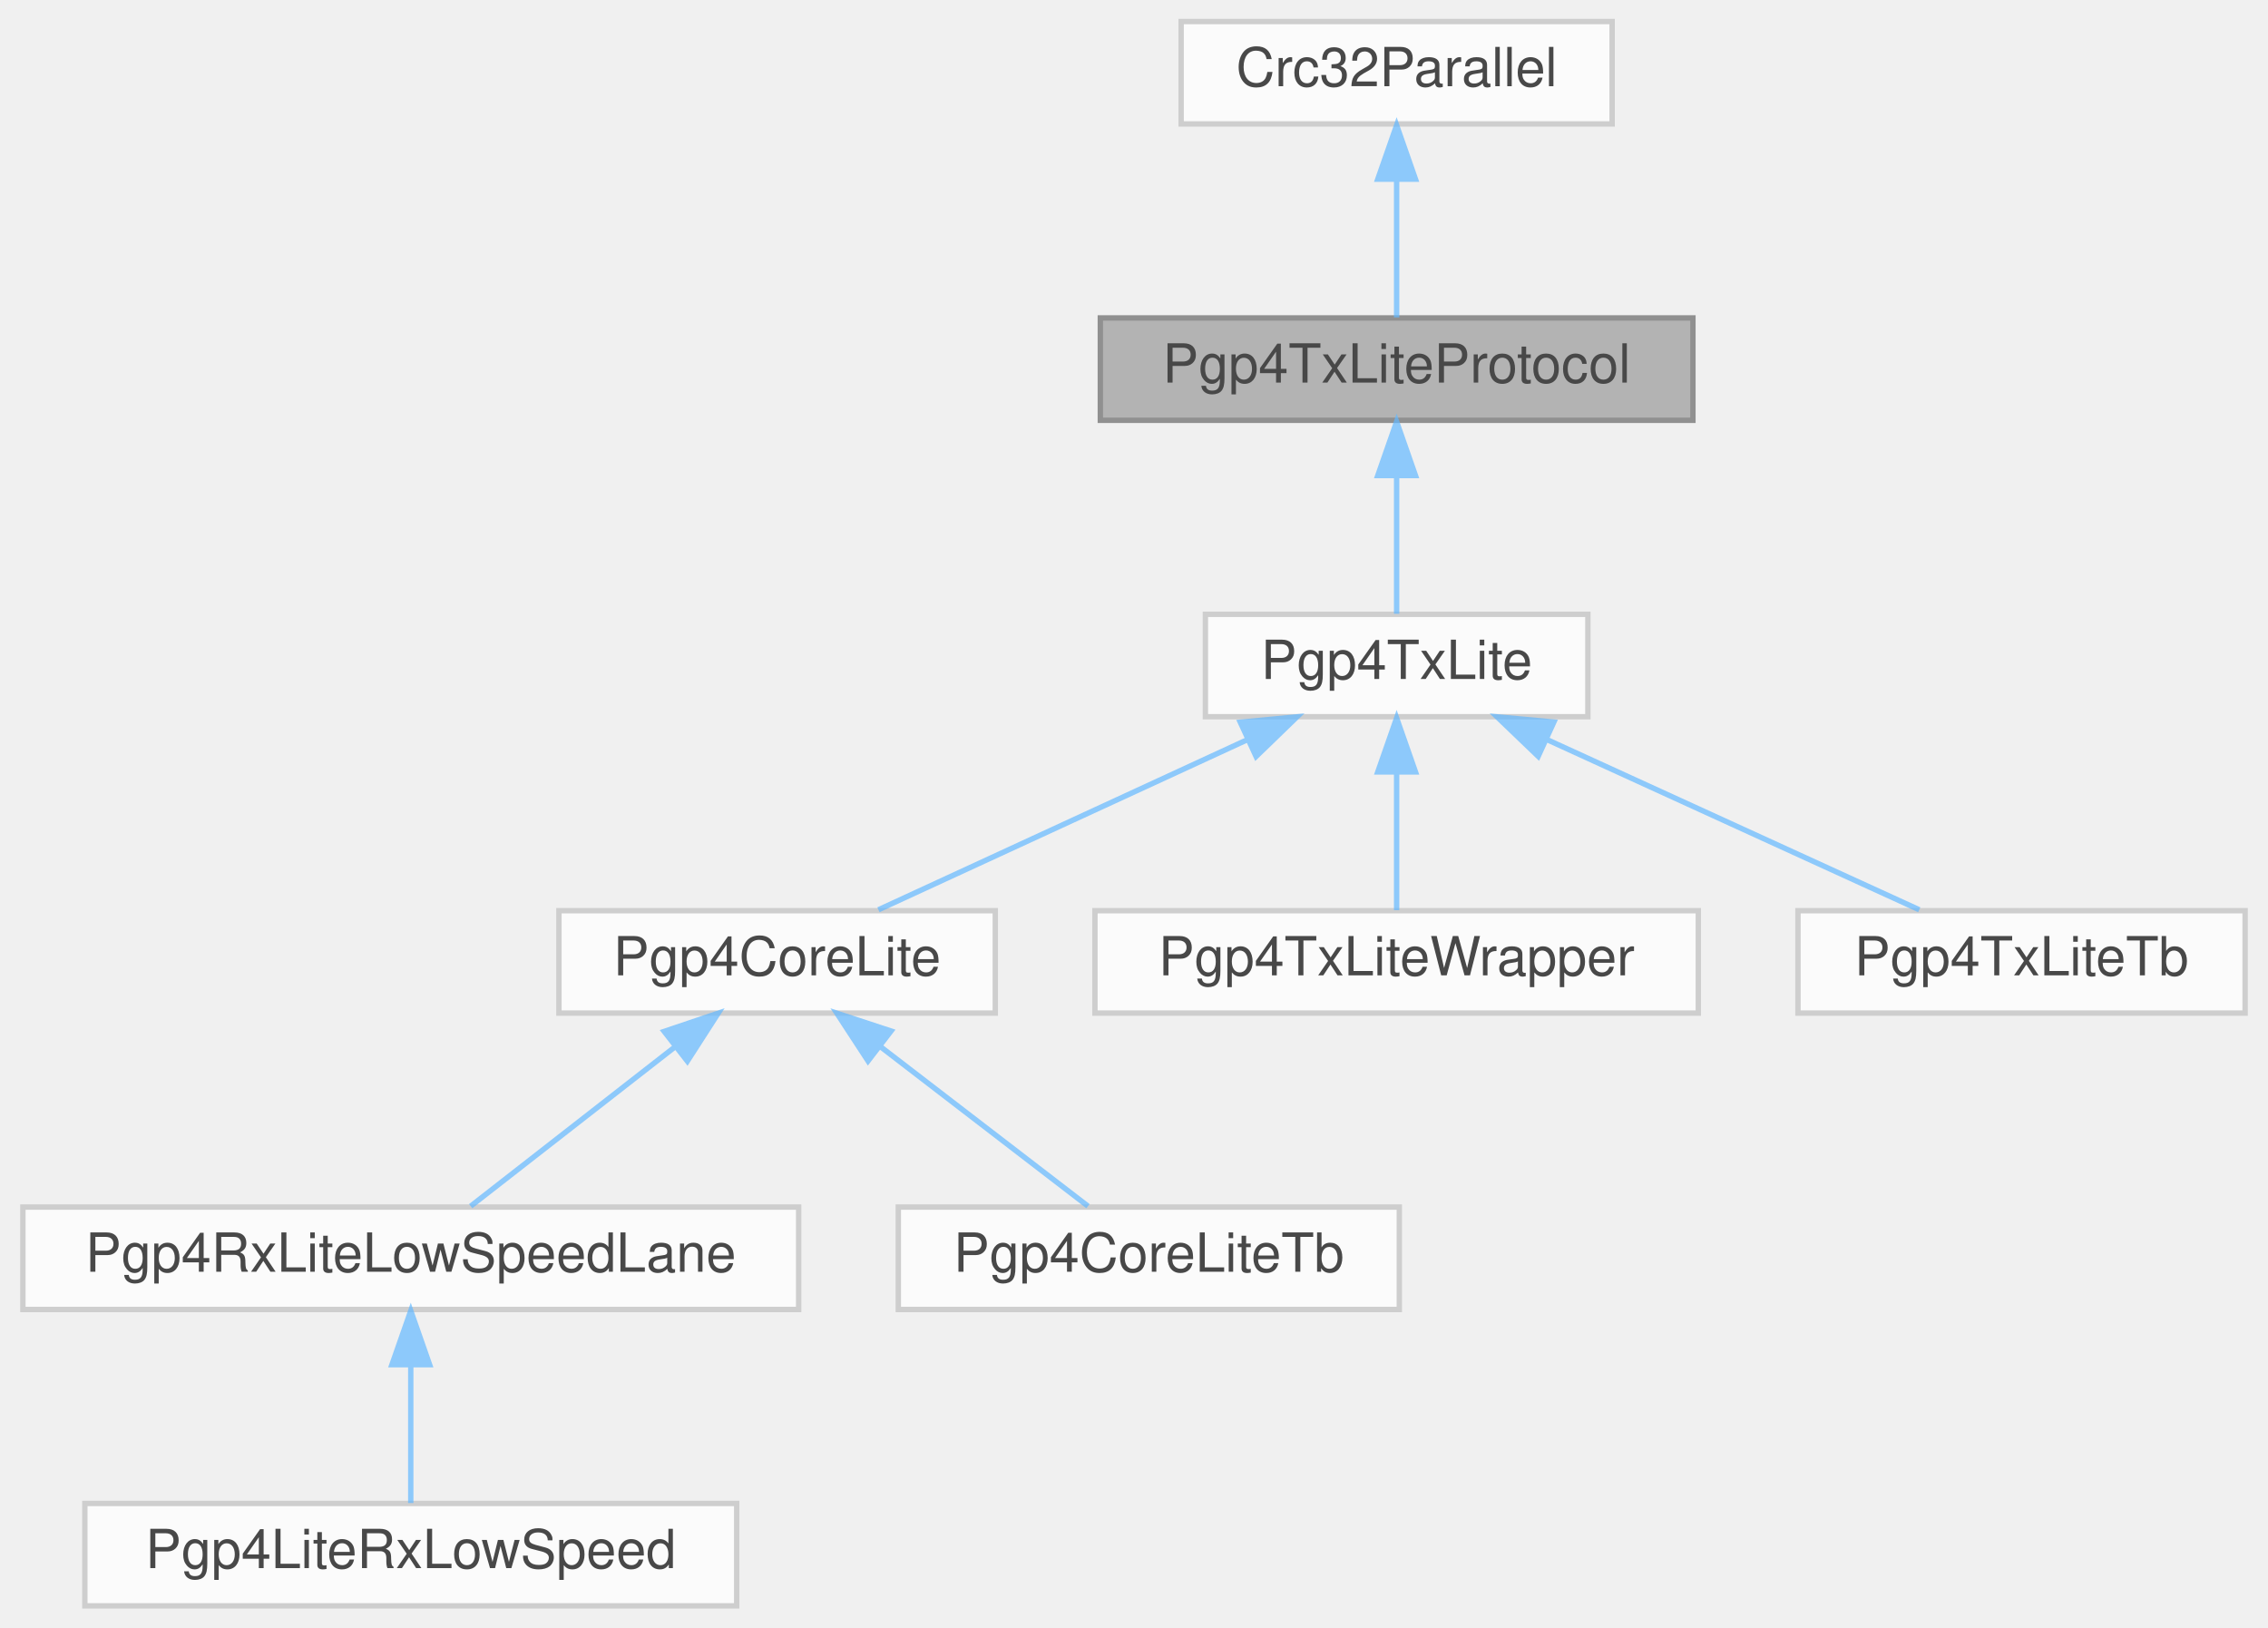
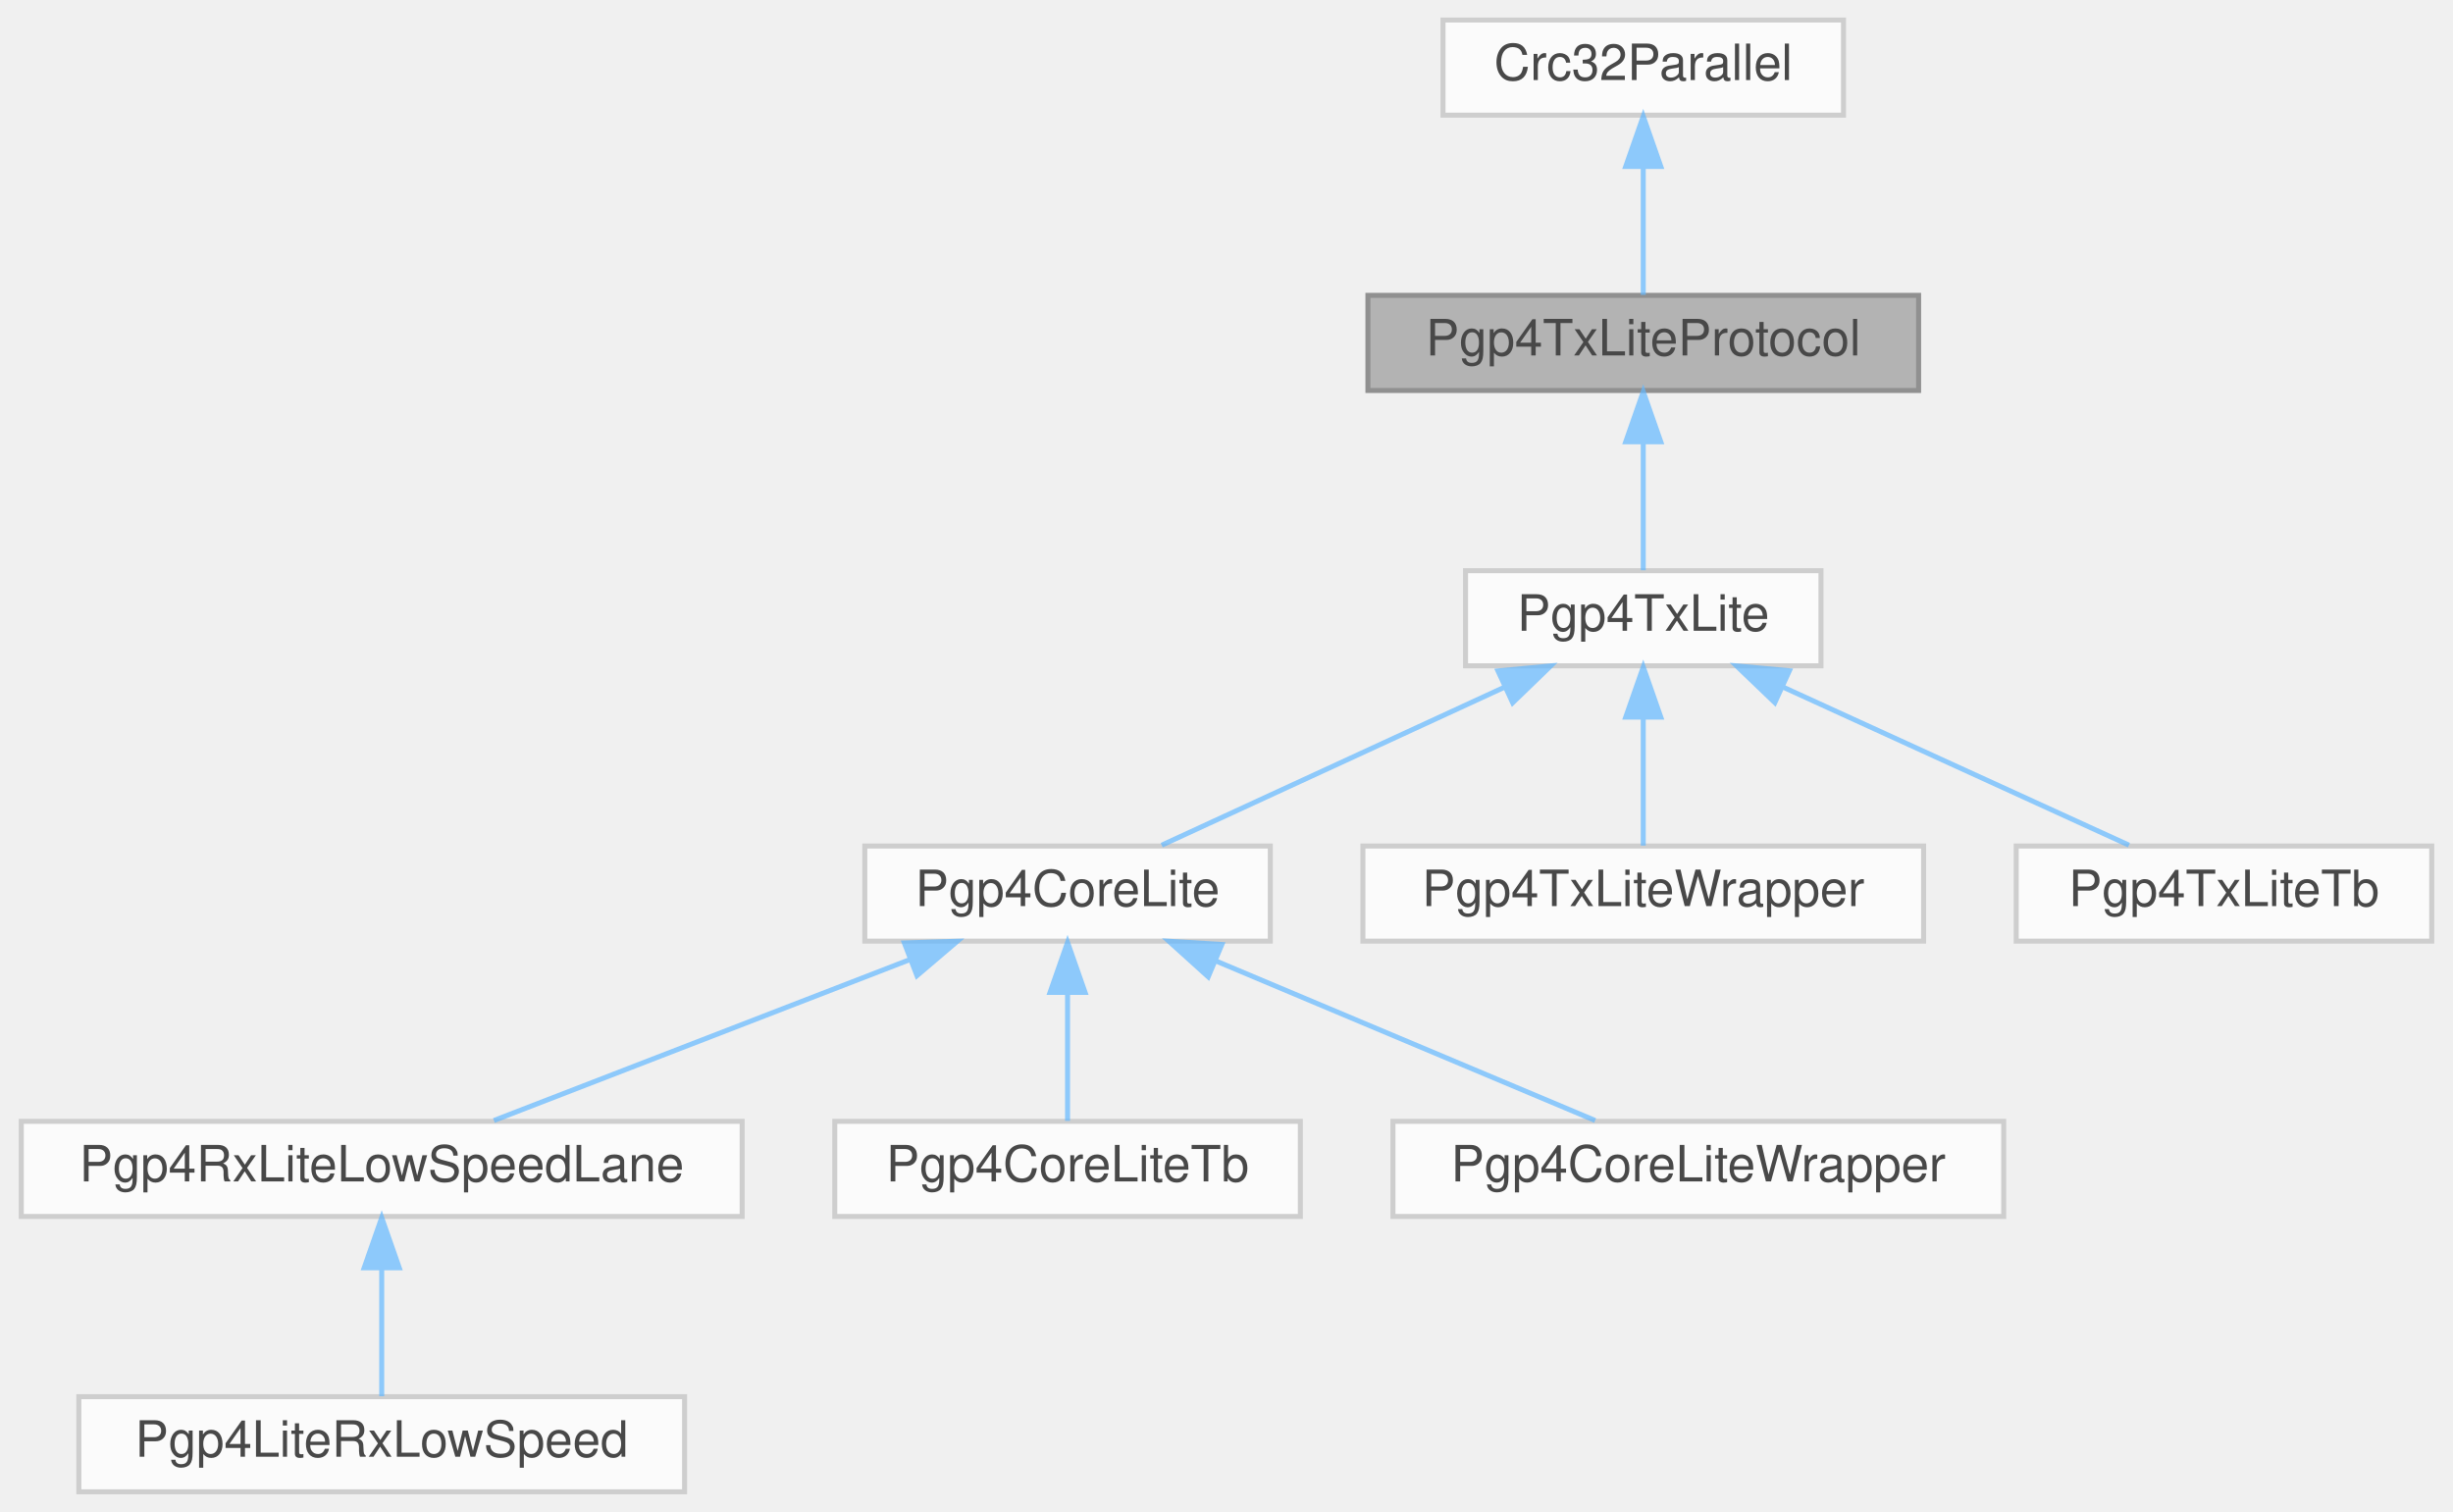
- <svg xmlns="http://www.w3.org/2000/svg" xmlns:xlink="http://www.w3.org/1999/xlink" width="421pt" height="302pt" viewBox="0.00 0.00 420.50 302.00">
+ <svg xmlns="http://www.w3.org/2000/svg" xmlns:xlink="http://www.w3.org/1999/xlink" width="490pt" height="302pt" viewBox="0.00 0.00 489.50 302.00">
  <svg id="main" version="1.1" xml:space="preserve">
    <style type="text/css">
.node, .edge {opacity: 0.7;}
.node.selected, .edge.selected {opacity: 1;}
.edge:hover path { stroke: red; }
.edge:hover polygon { stroke: red; fill: red; }
</style>
    <svg id="graph" class="graph">
      <g id="graph0" class="graph" transform="scale(1 1) rotate(0) translate(4 298)">
        <g id="Node000001" class="node">
          <g id="a_Node000001">
            <a xlink:title=" ">
-               <polygon fill="#999999" stroke="#666666" points="310,-239 200,-239 200,-220 310,-220 310,-239" />
-               <text text-anchor="middle" x="255" y="-227" font-family="Helvetica,sans-Serif" font-size="10.00">Pgp4TxLiteProtocol</text>
+               <polygon fill="#999999" stroke="#666666" points="379,-239 269,-239 269,-220 379,-220 379,-239" />
+               <text text-anchor="middle" x="324" y="-227" font-family="Helvetica,sans-Serif" font-size="10.00">Pgp4TxLiteProtocol</text>
            </a>
          </g>
        </g>
        <g id="Node000003" class="node">
          <g id="a_Node000003">
            <a xlink:href="classPgp4TxLite.html" target="_top" xlink:title=" ">
-               <polygon fill="white" stroke="#bfbfbf" points="290.5,-184 219.5,-184 219.5,-165 290.5,-165 290.5,-184" />
-               <text text-anchor="middle" x="255" y="-172" font-family="Helvetica,sans-Serif" font-size="10.00">Pgp4TxLite</text>
+               <polygon fill="white" stroke="#bfbfbf" points="359.5,-184 288.5,-184 288.5,-165 359.5,-165 359.5,-184" />
+               <text text-anchor="middle" x="324" y="-172" font-family="Helvetica,sans-Serif" font-size="10.00">Pgp4TxLite</text>
            </a>
          </g>
        </g>
        <g id="edge2_Node000001_Node000003" class="edge">
          <g id="a_edge2_Node000001_Node000003">
            <a xlink:title=" ">
-               <path fill="none" stroke="#63b8ff" d="M255,-209.66C255,-200.93 255,-190.99 255,-184.09" />
-               <polygon fill="#63b8ff" stroke="#63b8ff" points="251.5,-209.75 255,-219.75 258.5,-209.75 251.5,-209.75" />
+               <path fill="none" stroke="#63b8ff" d="M324,-209.66C324,-200.93 324,-190.99 324,-184.09" />
+               <polygon fill="#63b8ff" stroke="#63b8ff" points="320.5,-209.75 324,-219.75 327.5,-209.75 320.5,-209.75" />
            </a>
          </g>
        </g>
        <g id="Node000002" class="node">
          <g id="a_Node000002">
            <a xlink:href="classCrc32Parallel.html" target="_top" xlink:title=" ">
-               <polygon fill="white" stroke="#bfbfbf" points="295,-294 215,-294 215,-275 295,-275 295,-294" />
-               <text text-anchor="middle" x="255" y="-282" font-family="Helvetica,sans-Serif" font-size="10.00">Crc32Parallel</text>
+               <polygon fill="white" stroke="#bfbfbf" points="364,-294 284,-294 284,-275 364,-275 364,-294" />
+               <text text-anchor="middle" x="324" y="-282" font-family="Helvetica,sans-Serif" font-size="10.00">Crc32Parallel</text>
            </a>
          </g>
        </g>
        <g id="edge1_Node000001_Node000002" class="edge">
          <g id="a_edge1_Node000001_Node000002">
            <a xlink:title=" ">
-               <path fill="none" stroke="#63b8ff" d="M255,-264.66C255,-255.93 255,-245.99 255,-239.09" />
-               <polygon fill="#63b8ff" stroke="#63b8ff" points="251.5,-264.75 255,-274.75 258.5,-264.75 251.5,-264.75" />
+               <path fill="none" stroke="#63b8ff" d="M324,-264.66C324,-255.93 324,-245.99 324,-239.09" />
+               <polygon fill="#63b8ff" stroke="#63b8ff" points="320.5,-264.75 324,-274.75 327.5,-264.75 320.5,-264.75" />
            </a>
          </g>
        </g>
        <g id="Node000004" class="node">
          <g id="a_Node000004">
            <a xlink:href="classPgp4CoreLite.html" target="_top" xlink:title=" ">
-               <polygon fill="white" stroke="#bfbfbf" points="180.5,-129 99.5,-129 99.5,-110 180.5,-110 180.5,-129" />
-               <text text-anchor="middle" x="140" y="-117" font-family="Helvetica,sans-Serif" font-size="10.00">Pgp4CoreLite</text>
+               <polygon fill="white" stroke="#bfbfbf" points="249.5,-129 168.5,-129 168.5,-110 249.5,-110 249.5,-129" />
+               <text text-anchor="middle" x="209" y="-117" font-family="Helvetica,sans-Serif" font-size="10.00">Pgp4CoreLite</text>
            </a>
          </g>
        </g>
        <g id="edge3_Node000003_Node000004" class="edge">
          <g id="a_edge3_Node000003_Node000004">
            <a xlink:title=" ">
-               <path fill="none" stroke="#63b8ff" d="M227.37,-160.77C206.16,-150.99 177.44,-137.75 158.81,-129.17" />
-               <polygon fill="#63b8ff" stroke="#63b8ff" points="225.98,-163.98 236.52,-164.98 228.91,-157.62 225.98,-163.98" />
-             </a>
-           </g>
-         </g>
-         <g id="Node000008" class="node">
-           <g id="a_Node000008">
-             <a xlink:href="classPgp4TxLiteWrapper.html" target="_top" xlink:title=" ">
-               <polygon fill="white" stroke="#bfbfbf" points="311,-129 199,-129 199,-110 311,-110 311,-129" />
-               <text text-anchor="middle" x="255" y="-117" font-family="Helvetica,sans-Serif" font-size="10.00">Pgp4TxLiteWrapper</text>
-             </a>
-           </g>
-         </g>
-         <g id="edge7_Node000003_Node000008" class="edge">
-           <g id="a_edge7_Node000003_Node000008">
-             <a xlink:title=" ">
-               <path fill="none" stroke="#63b8ff" d="M255,-154.66C255,-145.93 255,-135.99 255,-129.09" />
-               <polygon fill="#63b8ff" stroke="#63b8ff" points="251.5,-154.75 255,-164.75 258.5,-154.75 251.5,-154.75" />
+               <path fill="none" stroke="#63b8ff" d="M296.37,-160.77C275.16,-150.99 246.44,-137.75 227.81,-129.17" />
+               <polygon fill="#63b8ff" stroke="#63b8ff" points="294.98,-163.98 305.52,-164.98 297.91,-157.62 294.98,-163.98" />
            </a>
          </g>
        </g>
        <g id="Node000009" class="node">
          <g id="a_Node000009">
-             <a xlink:href="classPgp4TxLiteTb.html" target="_top" xlink:title=" ">
-               <polygon fill="white" stroke="#bfbfbf" points="412.5,-129 329.5,-129 329.5,-110 412.5,-110 412.5,-129" />
-               <text text-anchor="middle" x="371" y="-117" font-family="Helvetica,sans-Serif" font-size="10.00">Pgp4TxLiteTb</text>
+             <a xlink:href="classPgp4TxLiteWrapper.html" target="_top" xlink:title=" ">
+               <polygon fill="white" stroke="#bfbfbf" points="380,-129 268,-129 268,-110 380,-110 380,-129" />
+               <text text-anchor="middle" x="324" y="-117" font-family="Helvetica,sans-Serif" font-size="10.00">Pgp4TxLiteWrapper</text>
            </a>
          </g>
        </g>
        <g id="edge8_Node000003_Node000009" class="edge">
          <g id="a_edge8_Node000003_Node000009">
            <a xlink:title=" ">
-               <path fill="none" stroke="#63b8ff" d="M282.87,-160.77C304.27,-150.99 333.24,-137.75 352.02,-129.17" />
-               <polygon fill="#63b8ff" stroke="#63b8ff" points="281.28,-157.65 273.64,-164.98 284.19,-164.01 281.28,-157.65" />
+               <path fill="none" stroke="#63b8ff" d="M324,-154.66C324,-145.93 324,-135.99 324,-129.09" />
+               <polygon fill="#63b8ff" stroke="#63b8ff" points="320.5,-154.75 324,-164.75 327.5,-154.75 320.5,-154.75" />
+             </a>
+           </g>
+         </g>
+         <g id="Node000010" class="node">
+           <g id="a_Node000010">
+             <a xlink:href="classPgp4TxLiteTb.html" target="_top" xlink:title=" ">
+               <polygon fill="white" stroke="#bfbfbf" points="481.5,-129 398.5,-129 398.5,-110 481.5,-110 481.5,-129" />
+               <text text-anchor="middle" x="440" y="-117" font-family="Helvetica,sans-Serif" font-size="10.00">Pgp4TxLiteTb</text>
+             </a>
+           </g>
+         </g>
+         <g id="edge9_Node000003_Node000010" class="edge">
+           <g id="a_edge9_Node000003_Node000010">
+             <a xlink:title=" ">
+               <path fill="none" stroke="#63b8ff" d="M351.87,-160.77C373.27,-150.99 402.24,-137.75 421.02,-129.17" />
+               <polygon fill="#63b8ff" stroke="#63b8ff" points="350.28,-157.65 342.64,-164.98 353.19,-164.01 350.28,-157.65" />
            </a>
          </g>
        </g>
        <g id="Node000005" class="node">
          <g id="a_Node000005">
            <a xlink:href="classPgp4RxLiteLowSpeedLane.html" target="_top" xlink:title=" ">
              <polygon fill="white" stroke="#bfbfbf" points="144,-74 0,-74 0,-55 144,-55 144,-74" />
              <text text-anchor="middle" x="72" y="-62" font-family="Helvetica,sans-Serif" font-size="10.00">Pgp4RxLiteLowSpeedLane</text>
            </a>
          </g>
        </g>
        <g id="edge4_Node000004_Node000005" class="edge">
          <g id="a_edge4_Node000004_Node000005">
            <a xlink:title=" ">
-               <path fill="none" stroke="#63b8ff" d="M120.88,-103.6C108.7,-94.11 93.34,-82.13 83.12,-74.17" />
-               <polygon fill="#63b8ff" stroke="#63b8ff" points="119.04,-106.6 129.07,-109.98 123.34,-101.08 119.04,-106.6" />
+               <path fill="none" stroke="#63b8ff" d="M177.44,-106.29C152.05,-96.47 117,-82.91 94.41,-74.17" />
+               <polygon fill="#63b8ff" stroke="#63b8ff" points="176.4,-109.64 186.99,-109.98 178.92,-103.11 176.4,-109.64" />
            </a>
          </g>
        </g>
        <g id="Node000007" class="node">
          <g id="a_Node000007">
            <a xlink:href="classPgp4CoreLiteTb.html" target="_top" xlink:title=" ">
              <polygon fill="white" stroke="#bfbfbf" points="255.5,-74 162.5,-74 162.5,-55 255.5,-55 255.5,-74" />
              <text text-anchor="middle" x="209" y="-62" font-family="Helvetica,sans-Serif" font-size="10.00">Pgp4CoreLiteTb</text>
            </a>
          </g>
        </g>
        <g id="edge6_Node000004_Node000007" class="edge">
          <g id="a_edge6_Node000004_Node000007">
            <a xlink:title=" ">
-               <path fill="none" stroke="#63b8ff" d="M159.04,-103.88C171.46,-94.34 187.24,-82.21 197.71,-74.17" />
-               <polygon fill="#63b8ff" stroke="#63b8ff" points="156.88,-101.12 151.09,-109.98 161.15,-106.67 156.88,-101.12" />
+               <path fill="none" stroke="#63b8ff" d="M209,-99.66C209,-90.93 209,-80.99 209,-74.09" />
+               <polygon fill="#63b8ff" stroke="#63b8ff" points="205.5,-99.75 209,-109.75 212.5,-99.75 205.5,-99.75" />
+             </a>
+           </g>
+         </g>
+         <g id="Node000008" class="node">
+           <g id="a_Node000008">
+             <a xlink:href="classPgp4CoreLiteWrapper.html" target="_top" xlink:title=" ">
+               <polygon fill="white" stroke="#bfbfbf" points="396,-74 274,-74 274,-55 396,-55 396,-74" />
+               <text text-anchor="middle" x="335" y="-62" font-family="Helvetica,sans-Serif" font-size="10.00">Pgp4CoreLiteWrapper</text>
+             </a>
+           </g>
+         </g>
+         <g id="edge7_Node000004_Node000008" class="edge">
+           <g id="a_edge7_Node000004_Node000008">
+             <a xlink:title=" ">
+               <path fill="none" stroke="#63b8ff" d="M238.65,-106.03C261.95,-96.23 293.8,-82.83 314.39,-74.17" />
+               <polygon fill="#63b8ff" stroke="#63b8ff" points="237.1,-102.88 229.24,-109.98 239.82,-109.33 237.1,-102.88" />
            </a>
          </g>
        </g>
        <g id="Node000006" class="node">
          <g id="a_Node000006">
            <a xlink:href="classPgp4LiteRxLowSpeed.html" target="_top" xlink:title=" ">
              <polygon fill="white" stroke="#bfbfbf" points="132.5,-19 11.5,-19 11.5,0 132.5,0 132.5,-19" />
              <text text-anchor="middle" x="72" y="-7" font-family="Helvetica,sans-Serif" font-size="10.00">Pgp4LiteRxLowSpeed</text>
            </a>
          </g>
        </g>
        <g id="edge5_Node000005_Node000006" class="edge">
          <g id="a_edge5_Node000005_Node000006">
            <a xlink:title=" ">
              <path fill="none" stroke="#63b8ff" d="M72,-44.66C72,-35.93 72,-25.99 72,-19.09" />
              <polygon fill="#63b8ff" stroke="#63b8ff" points="68.5,-44.75 72,-54.75 75.5,-44.75 68.5,-44.75" />
            </a>
          </g>
        </g>
      </g>
    </svg>
  </svg>
  <style type="text/css">

[data-mouse-over-selected='false'] { opacity: 0.7; }
[data-mouse-over-selected='true']  { opacity: 1.0; }

</style>
</svg>
